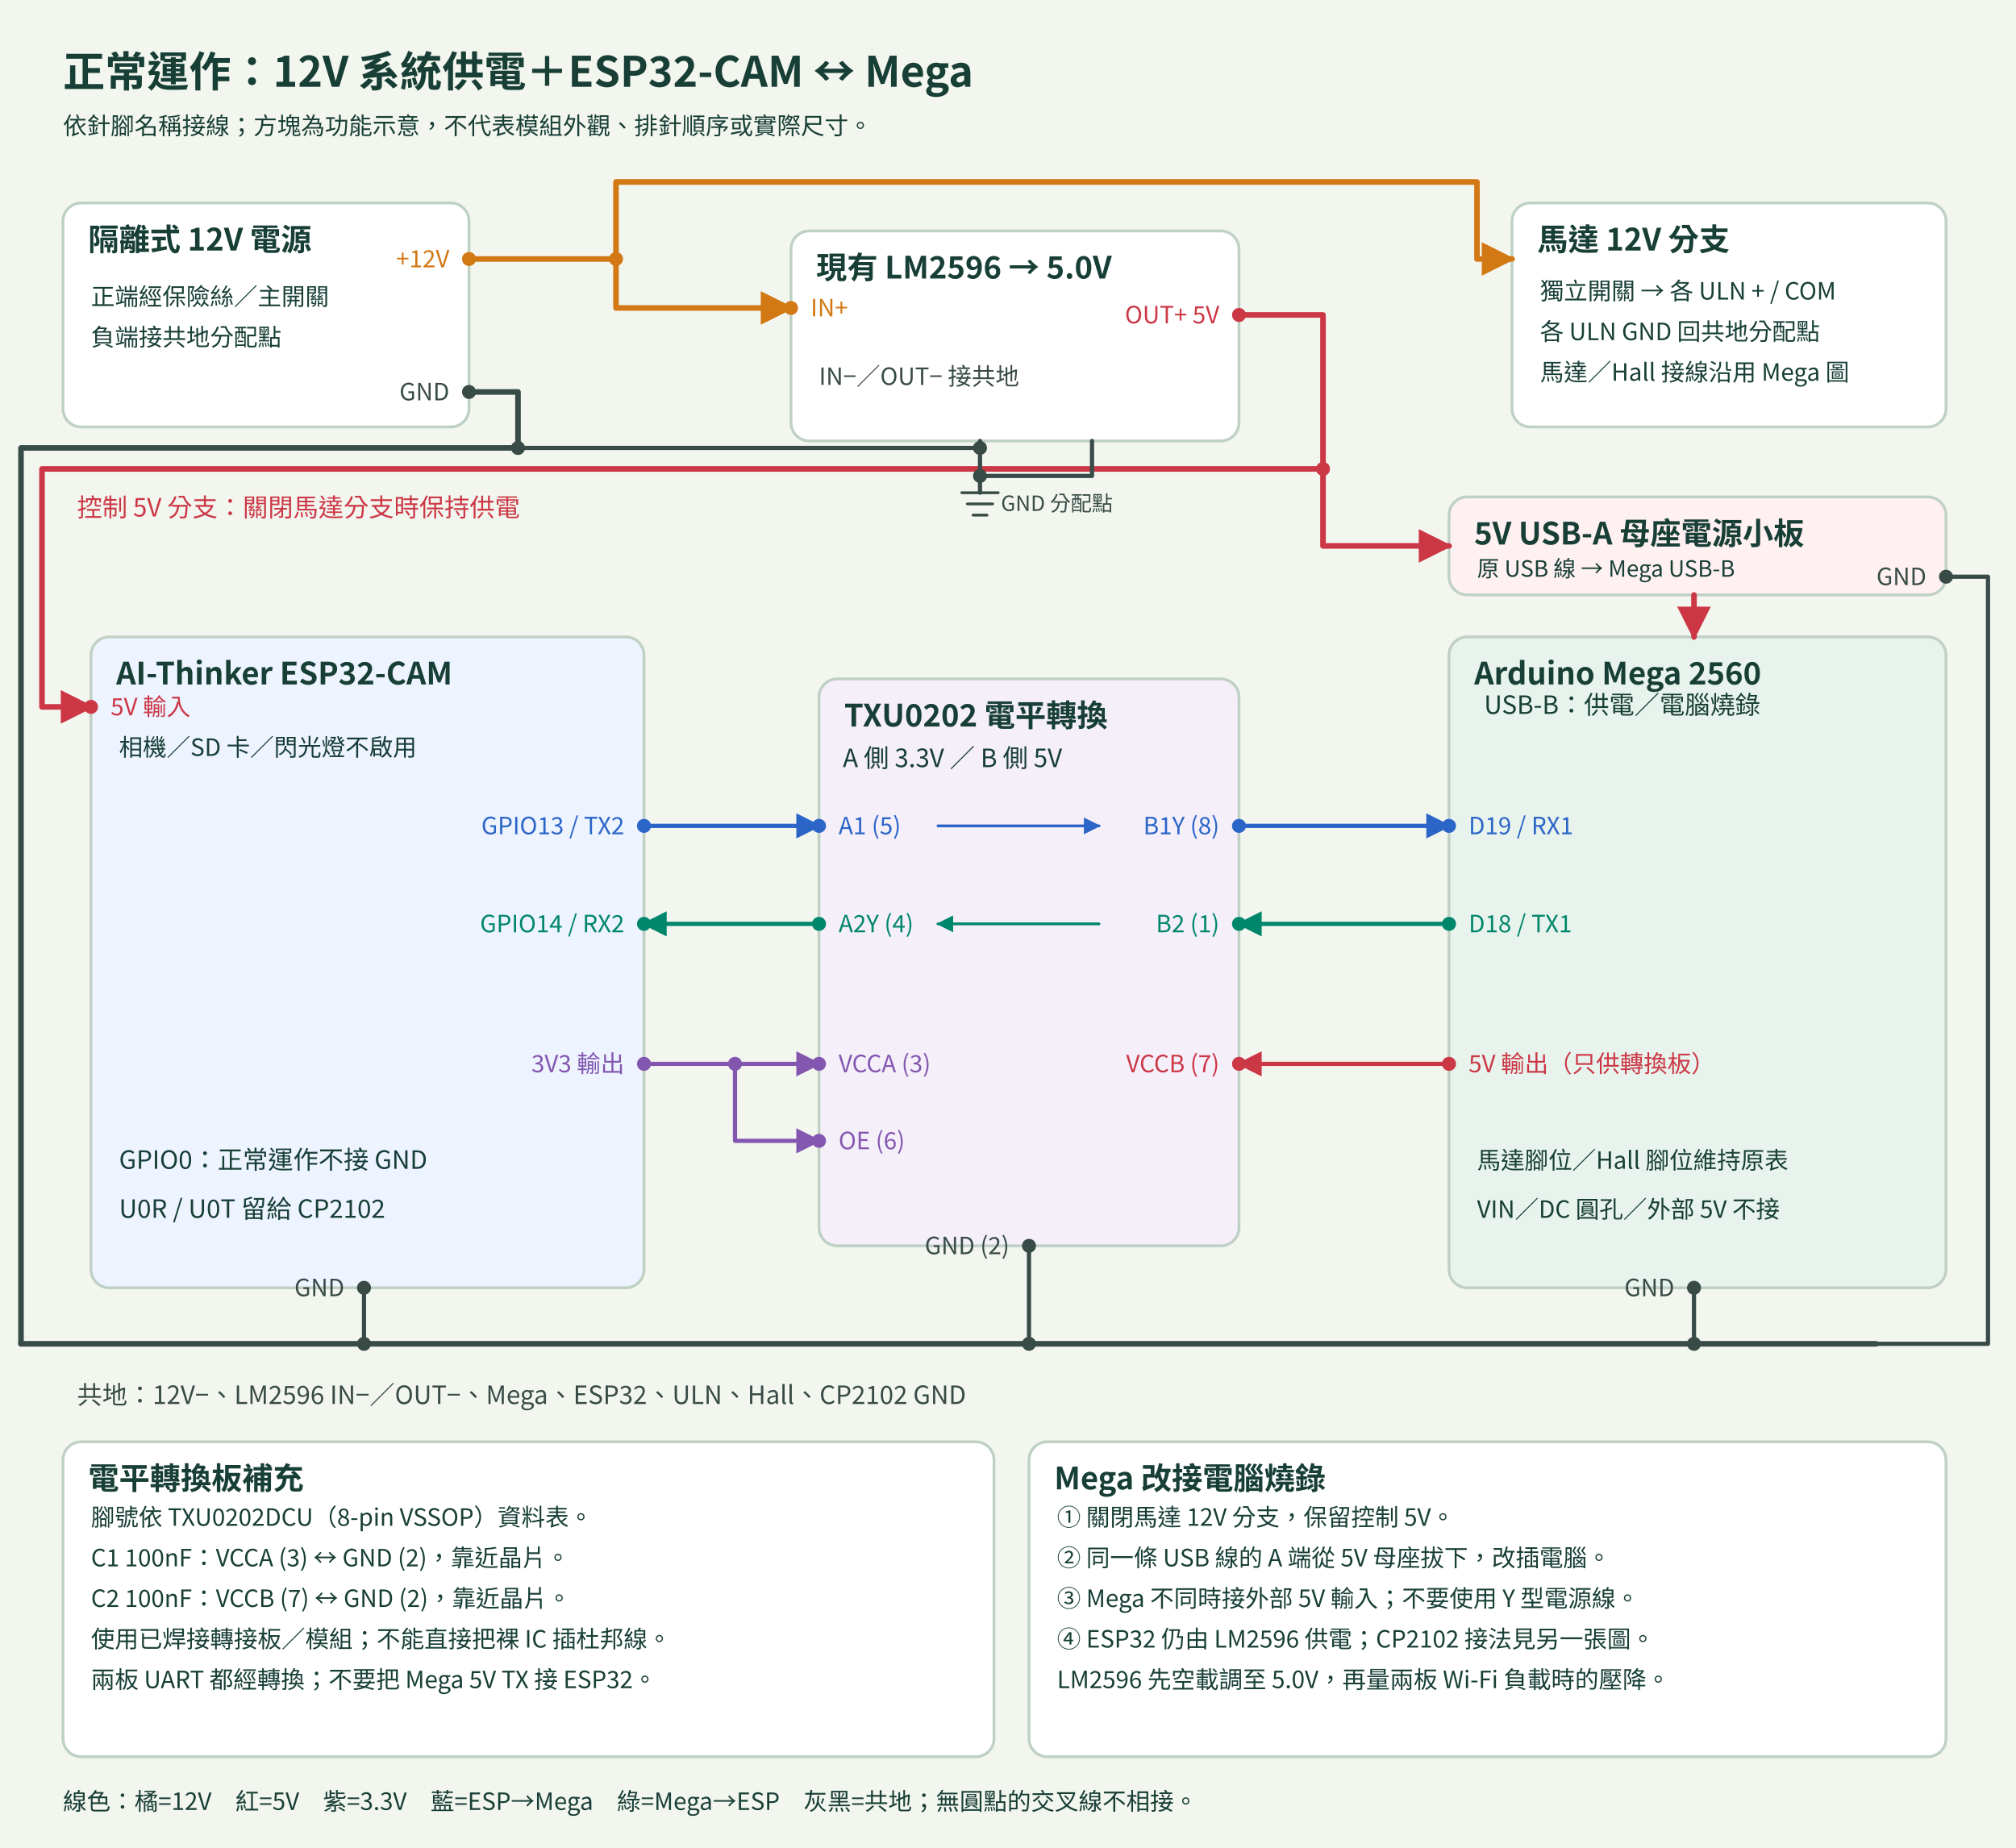
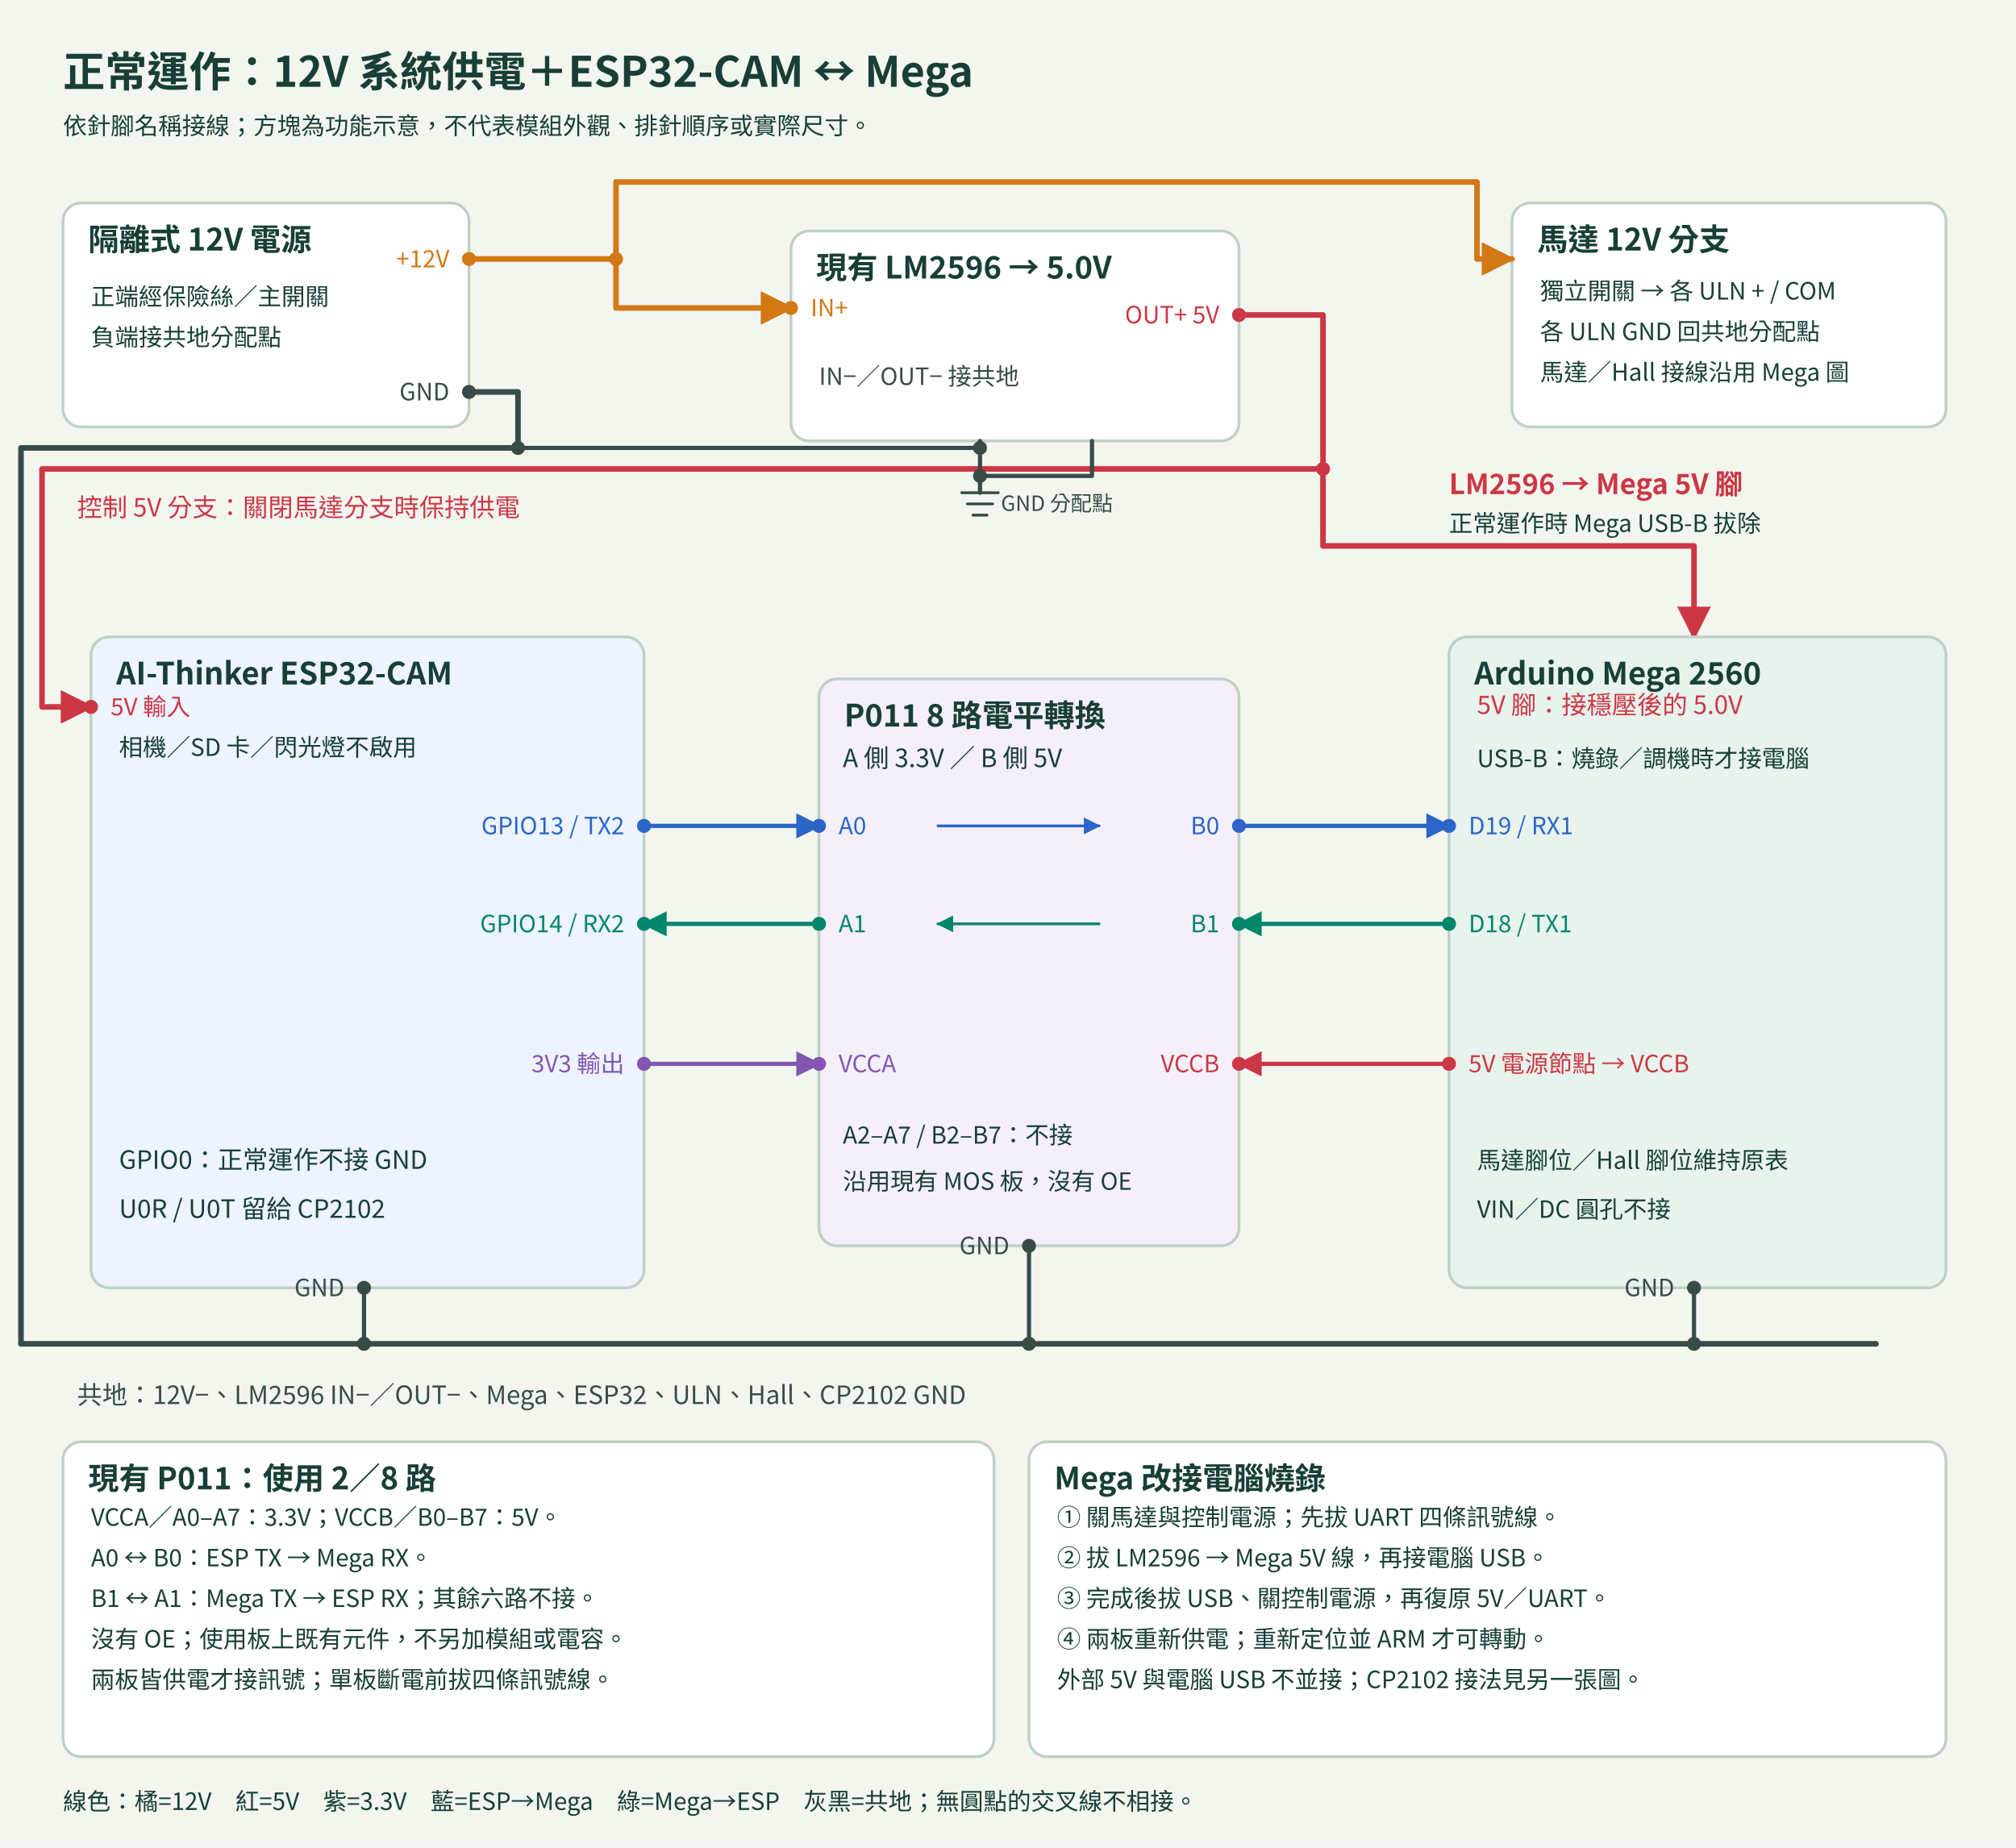
<svg xmlns="http://www.w3.org/2000/svg" viewBox="0 0 1440 1320" role="img" aria-labelledby="title desc">
  <defs>
    <marker id="arrow" viewBox="0 0 10 10" refX="9" refY="5" markerWidth="6" markerHeight="6" orient="auto-start-reverse">
      <path d="M0 0L10 5L0 10z" fill="context-stroke" />
    </marker>
  </defs>
  <style>text{font-family:"Microsoft JhengHei","Noto Sans CJK TC",sans-serif;fill:#183f36}.wire{fill:none;stroke-linejoin:round;stroke-linecap:round}</style>
  <rect width="1440" height="1320" fill="#f3f6ef" />
  <text x="45" y="62" font-size="30" font-weight="bold" text-anchor="start" style="fill:#183f36">正常運作：12V 系統供電＋ESP32-CAM ↔ Mega</text>
  <text x="45" y="96" font-size="17" font-weight="normal" text-anchor="start" style="fill:#183f36">依針腳名稱接線；方塊為功能示意，不代表模組外觀、排針順序或實際尺寸。</text>
  <rect x="45" y="145" width="290" height="160" rx="13" fill="#fff" stroke="#bfd0c5" stroke-width="2" />
  <text x="63" y="179" font-size="22" font-weight="bold" text-anchor="start" style="fill:#183f36">隔離式 12V 電源</text>
  <text x="65" y="218" font-size="17" font-weight="normal" text-anchor="start" style="fill:#183f36">正端經保險絲／主開關</text>
  <text x="65" y="247" font-size="17" font-weight="normal" text-anchor="start" style="fill:#183f36">負端接共地分配點</text>
  <circle cx="335" cy="185" r="5" fill="#d27915" />
  <text x="321" y="191" font-size="17" font-weight="normal" text-anchor="end" style="fill:#d27915">+12V</text>
  <circle cx="335" cy="280" r="5" fill="#384b47" />
  <text x="321" y="286" font-size="17" font-weight="normal" text-anchor="end" style="fill:#384b47">GND</text>
  <rect x="565" y="165" width="320" height="150" rx="13" fill="#fff" stroke="#bfd0c5" stroke-width="2" />
  <text x="583" y="199" font-size="22" font-weight="bold" text-anchor="start" style="fill:#183f36">現有 LM2596 → 5.0V</text>
  <circle cx="565" cy="220" r="5" fill="#d27915" />
  <text x="579" y="226" font-size="17" font-weight="normal" text-anchor="start" style="fill:#d27915">IN+</text>
  <circle cx="885" cy="225" r="5" fill="#cc3746" />
  <text x="871" y="231" font-size="17" font-weight="normal" text-anchor="end" style="fill:#cc3746">OUT+ 5V</text>
  <text x="585" y="275" font-size="17" font-weight="normal" text-anchor="start" style="fill:#384b47">IN−／OUT− 接共地</text>
  <rect x="1080" y="145" width="310" height="160" rx="13" fill="#fff" stroke="#bfd0c5" stroke-width="2" />
  <text x="1098" y="179" font-size="22" font-weight="bold" text-anchor="start" style="fill:#183f36">馬達 12V 分支</text>
  <text x="1100" y="214" font-size="17" font-weight="normal" text-anchor="start" style="fill:#183f36">獨立開關 → 各 ULN + / COM</text>
  <text x="1100" y="243" font-size="17" font-weight="normal" text-anchor="start" style="fill:#183f36">各 ULN GND 回共地分配點</text>
  <text x="1100" y="272" font-size="17" font-weight="normal" text-anchor="start" style="fill:#183f36">馬達／Hall 接線沿用 Mega 圖</text>
  <polyline class="wire" points="335,185 440,185 440,130 1055,130 1055,185 1080,185" stroke="#d27915" stroke-width="4" marker-end="url(#arrow)" />
  <polyline class="wire" points="440,185 440,220 565,220" stroke="#d27915" stroke-width="4" marker-end="url(#arrow)" />
  <circle cx="440" cy="185" r="5" fill="#d27915" />
-   <rect x="1035" y="355" width="355" height="70" rx="13" fill="#fff0f1" stroke="#bfd0c5" stroke-width="2" />
-   <text x="1053" y="389" font-size="22" font-weight="bold" text-anchor="start" style="fill:#183f36">5V USB-A 母座電源小板</text>
-   <text x="1055" y="412" font-size="16" font-weight="normal" text-anchor="start" style="fill:#183f36">原 USB 線 → Mega USB-B</text>
-   <circle cx="1390" cy="412" r="5" fill="#384b47" />
-   <text x="1376" y="418" font-size="17" font-weight="normal" text-anchor="end" style="fill:#384b47">GND</text>
-   <polyline class="wire" points="1390,412 1420,412 1420,960 1340,960" stroke="#384b47" stroke-width="3" />
-   <polyline class="wire" points="885,225 945,225 945,390 1035,390" stroke="#cc3746" stroke-width="4" marker-end="url(#arrow)" />
+   <text x="1035" y="353" font-size="20" font-weight="bold" text-anchor="start" style="fill:#cc3746">LM2596 → Mega 5V 腳</text>
+   <text x="1035" y="380" font-size="17" font-weight="normal" text-anchor="start" style="fill:#183f36">正常運作時 Mega USB-B 拔除</text>
+   <polyline class="wire" points="885,225 945,225 945,390 1210,390 1210,455" stroke="#cc3746" stroke-width="4" marker-end="url(#arrow)" />
  <polyline class="wire" points="945,335 30,335 30,505 65,505" stroke="#cc3746" stroke-width="4" marker-end="url(#arrow)" />
  <circle cx="945" cy="335" r="5" fill="#cc3746" />
  <text x="55" y="369" font-size="18" font-weight="normal" text-anchor="start" style="fill:#cc3746">控制 5V 分支：關閉馬達分支時保持供電</text>
  <rect x="65" y="455" width="395" height="465" rx="13" fill="#edf3ff" stroke="#bfd0c5" stroke-width="2" />
  <text x="83" y="489" font-size="22" font-weight="bold" text-anchor="start" style="fill:#183f36">AI-Thinker ESP32-CAM</text>
  <text x="85" y="540" font-size="17" font-weight="normal" text-anchor="start" style="fill:#183f36">相機／SD 卡／閃光燈不啟用</text>
  <circle cx="65" cy="505" r="5" fill="#cc3746" />
  <text x="79" y="511" font-size="17" font-weight="normal" text-anchor="start" style="fill:#cc3746">5V 輸入</text>
  <circle cx="460" cy="590" r="5" fill="#2b65c8" />
  <text x="446" y="596" font-size="17" font-weight="normal" text-anchor="end" style="fill:#2b65c8">GPIO13 / TX2</text>
  <circle cx="460" cy="660" r="5" fill="#00866b" />
  <text x="446" y="666" font-size="17" font-weight="normal" text-anchor="end" style="fill:#00866b">GPIO14 / RX2</text>
  <circle cx="460" cy="760" r="5" fill="#8357b0" />
  <text x="446" y="766" font-size="17" font-weight="normal" text-anchor="end" style="fill:#8357b0">3V3 輸出</text>
  <text x="85" y="835" font-size="18" font-weight="normal" text-anchor="start" style="fill:#183f36">GPIO0：正常運作不接 GND</text>
  <text x="85" y="870" font-size="18" font-weight="normal" text-anchor="start" style="fill:#183f36">U0R / U0T 留給 CP2102</text>
  <circle cx="260" cy="920" r="5" fill="#384b47" />
  <text x="246" y="926" font-size="17" font-weight="normal" text-anchor="end" style="fill:#384b47">GND</text>
  <rect x="585" y="485" width="300" height="405" rx="13" fill="#f5effa" stroke="#bfd0c5" stroke-width="2" />
-   <text x="603" y="519" font-size="22" font-weight="bold" text-anchor="start" style="fill:#183f36">TXU0202 電平轉換</text>
+   <text x="603" y="519" font-size="22" font-weight="bold" text-anchor="start" style="fill:#183f36">P011 8 路電平轉換</text>
  <text x="602" y="548" font-size="18" font-weight="normal" text-anchor="start" style="fill:#183f36">A 側 3.3V ／ B 側 5V</text>
  <circle cx="585" cy="590" r="5" fill="#2b65c8" />
-   <text x="599" y="596" font-size="17" font-weight="normal" text-anchor="start" style="fill:#2b65c8">A1 (5)</text>
+   <text x="599" y="596" font-size="17" font-weight="normal" text-anchor="start" style="fill:#2b65c8">A0</text>
  <circle cx="885" cy="590" r="5" fill="#2b65c8" />
-   <text x="871" y="596" font-size="17" font-weight="normal" text-anchor="end" style="fill:#2b65c8">B1Y (8)</text>
+   <text x="871" y="596" font-size="17" font-weight="normal" text-anchor="end" style="fill:#2b65c8">B0</text>
  <circle cx="585" cy="660" r="5" fill="#00866b" />
-   <text x="599" y="666" font-size="17" font-weight="normal" text-anchor="start" style="fill:#00866b">A2Y (4)</text>
+   <text x="599" y="666" font-size="17" font-weight="normal" text-anchor="start" style="fill:#00866b">A1</text>
  <circle cx="885" cy="660" r="5" fill="#00866b" />
-   <text x="871" y="666" font-size="17" font-weight="normal" text-anchor="end" style="fill:#00866b">B2 (1)</text>
+   <text x="871" y="666" font-size="17" font-weight="normal" text-anchor="end" style="fill:#00866b">B1</text>
  <circle cx="585" cy="760" r="5" fill="#8357b0" />
-   <text x="599" y="766" font-size="17" font-weight="normal" text-anchor="start" style="fill:#8357b0">VCCA (3)</text>
-   <circle cx="585" cy="815" r="5" fill="#8357b0" />
-   <text x="599" y="821" font-size="17" font-weight="normal" text-anchor="start" style="fill:#8357b0">OE (6)</text>
+   <text x="599" y="766" font-size="17" font-weight="normal" text-anchor="start" style="fill:#8357b0">VCCA</text>
  <circle cx="885" cy="760" r="5" fill="#cc3746" />
-   <text x="871" y="766" font-size="17" font-weight="normal" text-anchor="end" style="fill:#cc3746">VCCB (7)</text>
+   <text x="871" y="766" font-size="17" font-weight="normal" text-anchor="end" style="fill:#cc3746">VCCB</text>
  <circle cx="735" cy="890" r="5" fill="#384b47" />
-   <text x="721" y="896" font-size="17" font-weight="normal" text-anchor="end" style="fill:#384b47">GND (2)</text>
+   <text x="721" y="896" font-size="17" font-weight="normal" text-anchor="end" style="fill:#384b47">GND</text>
+   <text x="602" y="817" font-size="17" font-weight="normal" text-anchor="start" style="fill:#183f36">A2–A7 / B2–B7：不接</text>
+   <text x="602" y="850" font-size="17" font-weight="normal" text-anchor="start" style="fill:#183f36">沿用現有 MOS 板，沒有 OE</text>
  <rect x="1035" y="455" width="355" height="465" rx="13" fill="#e7f3ec" stroke="#bfd0c5" stroke-width="2" />
  <text x="1053" y="489" font-size="22" font-weight="bold" text-anchor="start" style="fill:#183f36">Arduino Mega 2560</text>
-   <polyline class="wire" points="1210,425 1210,455" stroke="#cc3746" stroke-width="4" marker-end="url(#arrow)" />
-   <text x="1060" y="510" font-size="18" font-weight="normal" text-anchor="start" style="fill:#183f36">USB-B：供電／電腦燒錄</text>
+   <text x="1055" y="510" font-size="18" font-weight="normal" text-anchor="start" style="fill:#cc3746">5V 腳：接穩壓後的 5.0V</text>
+   <text x="1055" y="548" font-size="17" font-weight="normal" text-anchor="start" style="fill:#183f36">USB-B：燒錄／調機時才接電腦</text>
  <circle cx="1035" cy="590" r="5" fill="#2b65c8" />
  <text x="1049" y="596" font-size="17" font-weight="normal" text-anchor="start" style="fill:#2b65c8">D19 / RX1</text>
  <circle cx="1035" cy="660" r="5" fill="#00866b" />
  <text x="1049" y="666" font-size="17" font-weight="normal" text-anchor="start" style="fill:#00866b">D18 / TX1</text>
  <circle cx="1035" cy="760" r="5" fill="#cc3746" />
-   <text x="1049" y="766" font-size="17" font-weight="normal" text-anchor="start" style="fill:#cc3746">5V 輸出（只供轉換板）</text>
+   <text x="1049" y="766" font-size="17" font-weight="normal" text-anchor="start" style="fill:#cc3746">5V 電源節點 → VCCB</text>
  <text x="1055" y="835" font-size="17" font-weight="normal" text-anchor="start" style="fill:#183f36">馬達腳位／Hall 腳位維持原表</text>
-   <text x="1055" y="870" font-size="17" font-weight="normal" text-anchor="start" style="fill:#183f36">VIN／DC 圓孔／外部 5V 不接</text>
+   <text x="1055" y="870" font-size="17" font-weight="normal" text-anchor="start" style="fill:#183f36">VIN／DC 圓孔不接</text>
  <circle cx="1210" cy="920" r="5" fill="#384b47" />
  <text x="1196" y="926" font-size="17" font-weight="normal" text-anchor="end" style="fill:#384b47">GND</text>
  <polyline class="wire" points="460,590 585,590" stroke="#2b65c8" stroke-width="3" marker-end="url(#arrow)" />
  <polyline class="wire" points="885,590 1035,590" stroke="#2b65c8" stroke-width="3" marker-end="url(#arrow)" />
  <polyline class="wire" points="1035,660 885,660" stroke="#00866b" stroke-width="3" marker-end="url(#arrow)" />
  <polyline class="wire" points="585,660 460,660" stroke="#00866b" stroke-width="3" marker-end="url(#arrow)" />
  <polyline class="wire" points="460,760 585,760" stroke="#8357b0" stroke-width="3" marker-end="url(#arrow)" />
-   <polyline class="wire" points="525,760 525,815 585,815" stroke="#8357b0" stroke-width="3" marker-end="url(#arrow)" />
-   <circle cx="525" cy="760" r="5" fill="#8357b0" />
  <polyline class="wire" points="1035,760 885,760" stroke="#cc3746" stroke-width="3" marker-end="url(#arrow)" />
  <polyline class="wire" points="335,280 370,280 370,320 15,320 15,960" stroke="#384b47" stroke-width="4" />
  <polyline class="wire" points="15,960 1340,960" stroke="#384b47" stroke-width="4" />
  <polyline class="wire" points="700,315 700,352" stroke="#384b47" stroke-width="3" />
  <polyline class="wire" points="370,320 700,320" stroke="#384b47" stroke-width="3" />
  <circle cx="370" cy="320" r="5" fill="#384b47" />
  <circle cx="700" cy="320" r="5" fill="#384b47" />
  <polyline class="wire" points="780,315 780,340 700,340" stroke="#384b47" stroke-width="3" />
  <circle cx="700" cy="340" r="5" fill="#384b47" />
  <polyline class="wire" points="687.0,352 713.0,352" stroke="#384b47" stroke-width="2" />
  <polyline class="wire" points="691.0,360 709.0,360" stroke="#384b47" stroke-width="2" />
  <polyline class="wire" points="695.0,368 705.0,368" stroke="#384b47" stroke-width="2" />
  <text x="715" y="365" font-size="15" font-weight="normal" text-anchor="start" style="fill:#384b47">GND 分配點</text>
  <polyline class="wire" points="670,590 785,590" stroke="#2b65c8" stroke-width="2" marker-end="url(#arrow)" />
  <polyline class="wire" points="785,660 670,660" stroke="#00866b" stroke-width="2" marker-end="url(#arrow)" />
  <polyline class="wire" points="260,920 260,960" stroke="#384b47" stroke-width="3" />
  <circle cx="260" cy="960" r="5" fill="#384b47" />
  <polyline class="wire" points="735,890 735,960" stroke="#384b47" stroke-width="3" />
  <circle cx="735" cy="960" r="5" fill="#384b47" />
  <polyline class="wire" points="1210,920 1210,960" stroke="#384b47" stroke-width="3" />
  <circle cx="1210" cy="960" r="5" fill="#384b47" />
  <text x="55" y="1003" font-size="18" font-weight="normal" text-anchor="start" style="fill:#384b47">共地：12V−、LM2596 IN−／OUT−、Mega、ESP32、ULN、Hall、CP2102 GND</text>
  <rect x="45" y="1030" width="665" height="225" rx="13" fill="#fff" stroke="#bfd0c5" stroke-width="2" />
-   <text x="63" y="1064" font-size="22" font-weight="bold" text-anchor="start" style="fill:#183f36">電平轉換板補充</text>
-   <text x="65" y="1090" font-size="17" font-weight="normal" text-anchor="start" style="fill:#183f36">腳號依 TXU0202DCU（8-pin VSSOP）資料表。</text>
-   <text x="65" y="1119" font-size="17" font-weight="normal" text-anchor="start" style="fill:#183f36">C1 100nF：VCCA (3) ↔ GND (2)，靠近晶片。</text>
-   <text x="65" y="1148" font-size="17" font-weight="normal" text-anchor="start" style="fill:#183f36">C2 100nF：VCCB (7) ↔ GND (2)，靠近晶片。</text>
-   <text x="65" y="1177" font-size="17" font-weight="normal" text-anchor="start" style="fill:#183f36">使用已焊接轉接板／模組；不能直接把裸 IC 插杜邦線。</text>
-   <text x="65" y="1206" font-size="17" font-weight="normal" text-anchor="start" style="fill:#183f36">兩板 UART 都經轉換；不要把 Mega 5V TX 接 ESP32。</text>
+   <text x="63" y="1064" font-size="22" font-weight="bold" text-anchor="start" style="fill:#183f36">現有 P011：使用 2／8 路</text>
+   <text x="65" y="1090" font-size="17" font-weight="normal" text-anchor="start" style="fill:#183f36">VCCA／A0–A7：3.3V；VCCB／B0–B7：5V。</text>
+   <text x="65" y="1119" font-size="17" font-weight="normal" text-anchor="start" style="fill:#183f36">A0 ↔ B0：ESP TX → Mega RX。</text>
+   <text x="65" y="1148" font-size="17" font-weight="normal" text-anchor="start" style="fill:#183f36">B1 ↔ A1：Mega TX → ESP RX；其餘六路不接。</text>
+   <text x="65" y="1177" font-size="17" font-weight="normal" text-anchor="start" style="fill:#183f36">沒有 OE；使用板上既有元件，不另加模組或電容。</text>
+   <text x="65" y="1206" font-size="17" font-weight="normal" text-anchor="start" style="fill:#183f36">兩板皆供電才接訊號；單板斷電前拔四條訊號線。</text>
  <rect x="735" y="1030" width="655" height="225" rx="13" fill="#fff" stroke="#bfd0c5" stroke-width="2" />
  <text x="753" y="1064" font-size="22" font-weight="bold" text-anchor="start" style="fill:#183f36">Mega 改接電腦燒錄</text>
-   <text x="755" y="1090" font-size="17" font-weight="normal" text-anchor="start" style="fill:#183f36">① 關閉馬達 12V 分支，保留控制 5V。</text>
-   <text x="755" y="1119" font-size="17" font-weight="normal" text-anchor="start" style="fill:#183f36">② 同一條 USB 線的 A 端從 5V 母座拔下，改插電腦。</text>
-   <text x="755" y="1148" font-size="17" font-weight="normal" text-anchor="start" style="fill:#183f36">③ Mega 不同時接外部 5V 輸入；不要使用 Y 型電源線。</text>
-   <text x="755" y="1177" font-size="17" font-weight="normal" text-anchor="start" style="fill:#183f36">④ ESP32 仍由 LM2596 供電；CP2102 接法見另一張圖。</text>
-   <text x="755" y="1206" font-size="17" font-weight="normal" text-anchor="start" style="fill:#183f36">LM2596 先空載調至 5.0V，再量兩板 Wi-Fi 負載時的壓降。</text>
+   <text x="755" y="1090" font-size="17" font-weight="normal" text-anchor="start" style="fill:#183f36">① 關馬達與控制電源；先拔 UART 四條訊號線。</text>
+   <text x="755" y="1119" font-size="17" font-weight="normal" text-anchor="start" style="fill:#183f36">② 拔 LM2596 → Mega 5V 線，再接電腦 USB。</text>
+   <text x="755" y="1148" font-size="17" font-weight="normal" text-anchor="start" style="fill:#183f36">③ 完成後拔 USB、關控制電源，再復原 5V／UART。</text>
+   <text x="755" y="1177" font-size="17" font-weight="normal" text-anchor="start" style="fill:#183f36">④ 兩板重新供電；重新定位並 ARM 才可轉動。</text>
+   <text x="755" y="1206" font-size="17" font-weight="normal" text-anchor="start" style="fill:#183f36">外部 5V 與電腦 USB 不並接；CP2102 接法見另一張圖。</text>
  <text x="45" y="1293" font-size="17" font-weight="normal" text-anchor="start" style="fill:#183f36">線色：橘=12V　紅=5V　紫=3.3V　藍=ESP→Mega　綠=Mega→ESP　灰黑=共地；無圓點的交叉線不相接。</text>
</svg>
